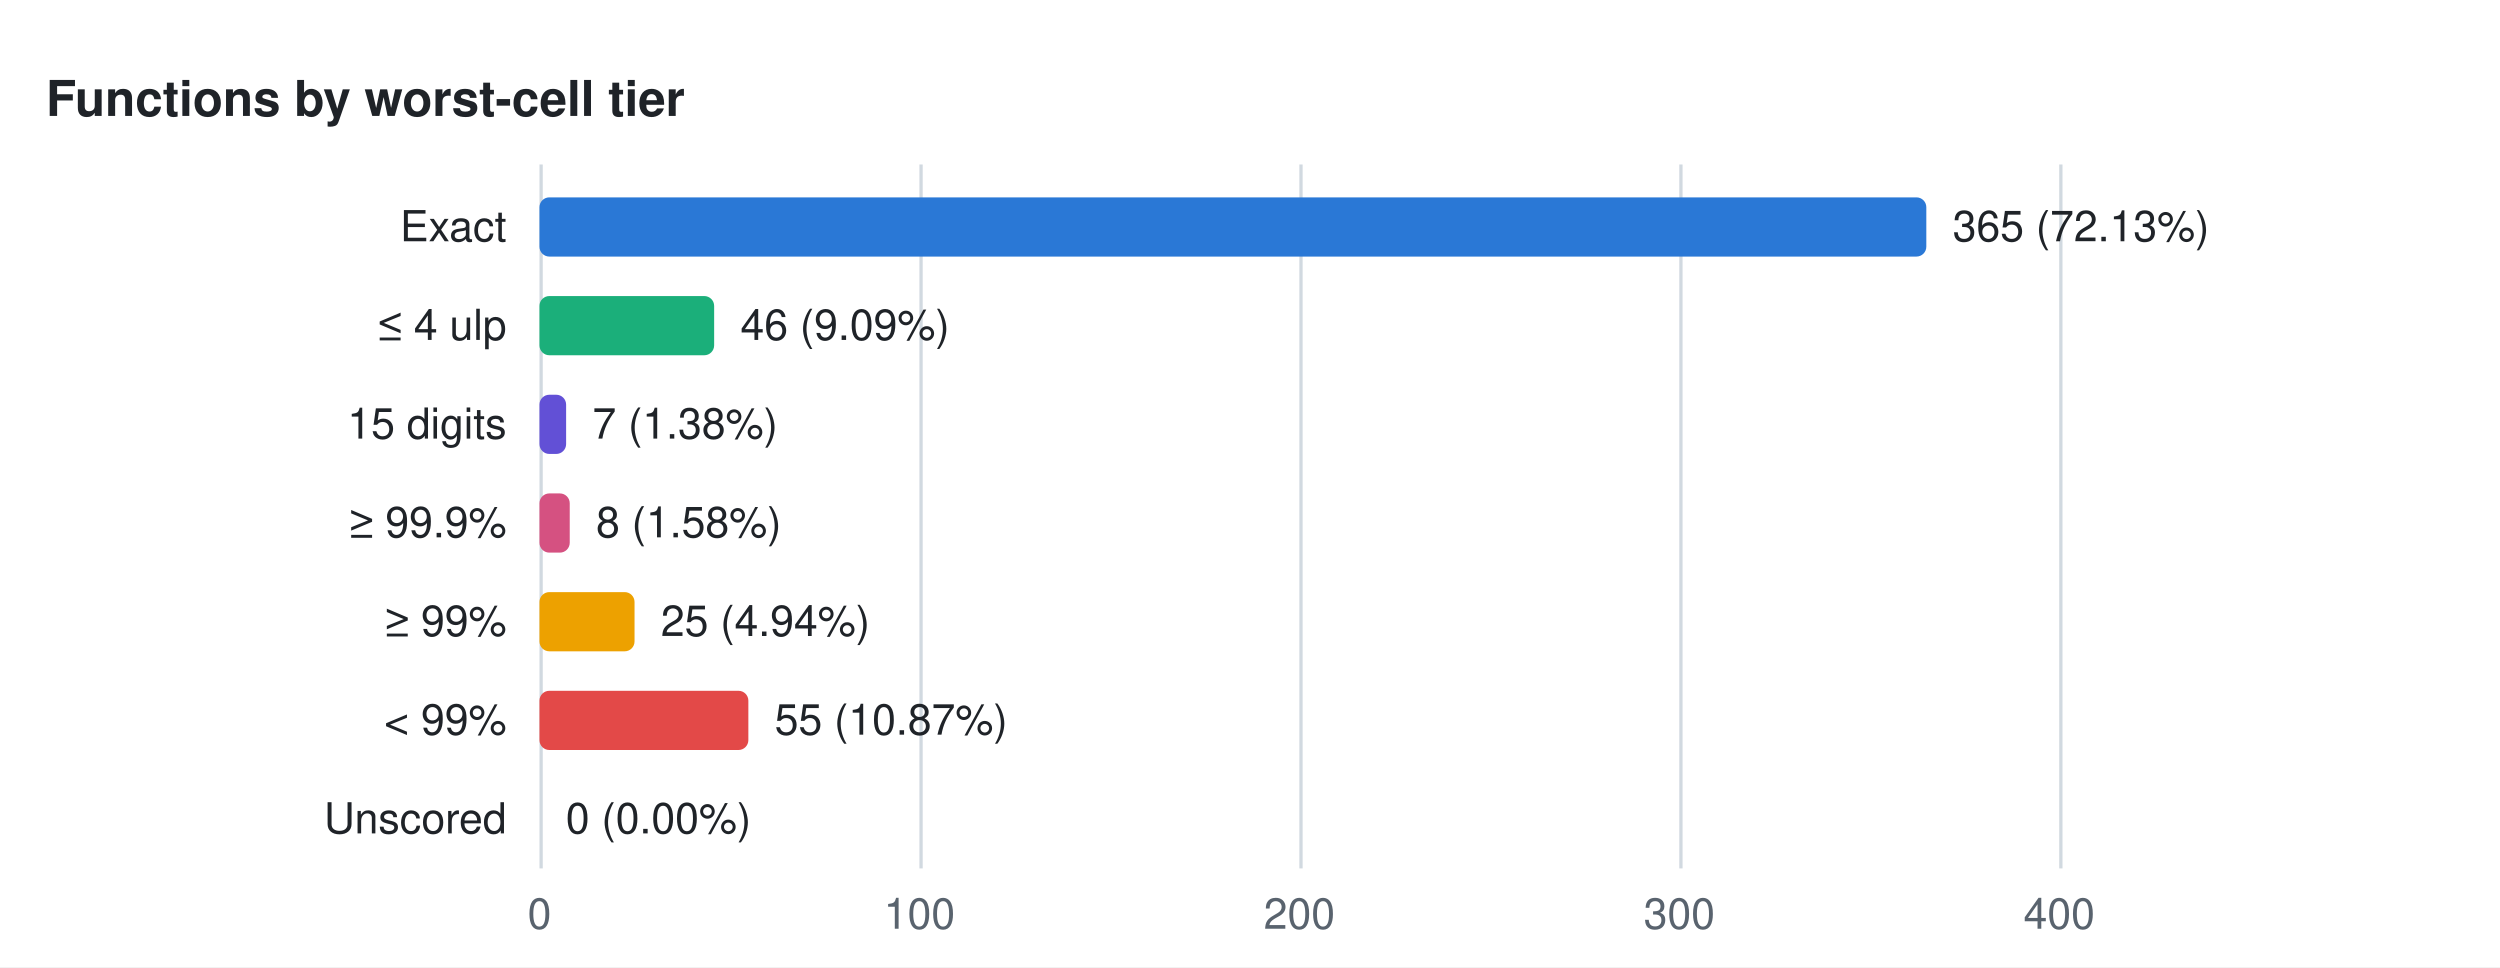
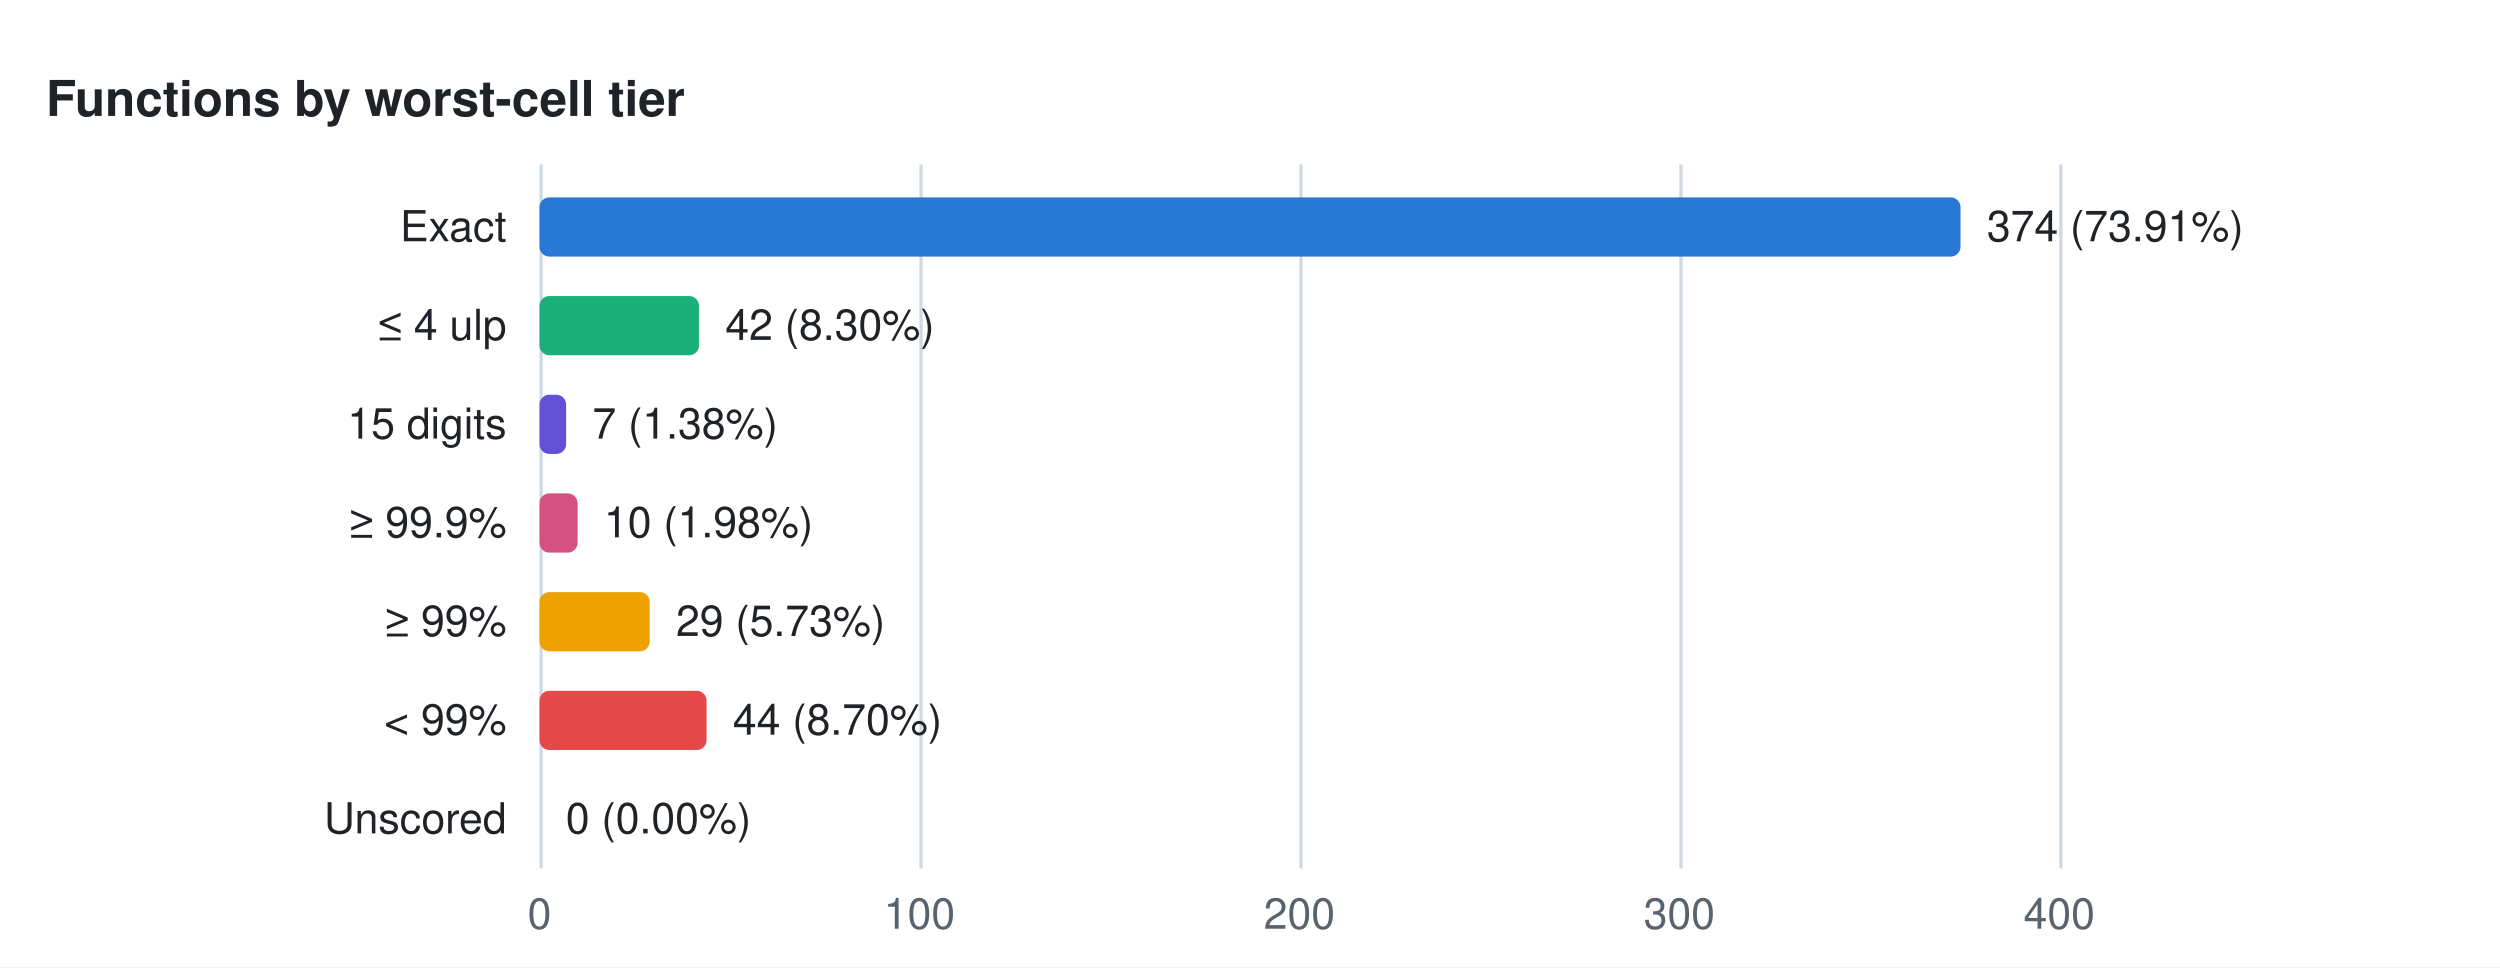
<svg xmlns="http://www.w3.org/2000/svg" width="760" height="294" viewBox="0 0 760 294" role="img" aria-labelledby="t d">
  <style>text{font-family:system-ui,-apple-system,'Segoe UI',Helvetica,Arial,sans-serif;font-size:13px}.title{font-size:15px;font-weight:600}.num{font-variant-numeric:tabular-nums}.bg{fill:#ffffff}.ink{fill:#1f2328}.muted{fill:#59636e}.grid{fill:#d1d9e0}.b-exact{fill:#2a78d6}.b-ulp4{fill:#1baf7a}.b-digits15{fill:#6250d6}.b-rate999{fill:#d55181}.b-rate99{fill:#eda100}.b-below99{fill:#e34948}.b-unscored{fill:#4b5563}.in-exact{fill:#000000}.in-ulp4{fill:#000000}.in-digits15{fill:#ffffff}.in-rate999{fill:#000000}.in-rate99{fill:#000000}.in-below99{fill:#000000}.in-unscored{fill:#ffffff}@media (prefers-color-scheme: dark){.bg{fill:#0d1117}.ink{fill:#f0f6fc}.muted{fill:#9198a1}.grid{fill:#3d444d}.b-exact{fill:#3987e5}.b-ulp4{fill:#199e70}.b-digits15{fill:#9085e9}.b-rate999{fill:#d55181}.b-rate99{fill:#c98500}.b-below99{fill:#d03f3f}.b-unscored{fill:#9ca3af}.in-exact{fill:#000000}.in-ulp4{fill:#000000}.in-digits15{fill:#000000}.in-rate999{fill:#000000}.in-rate99{fill:#000000}.in-below99{fill:#ffffff}.in-unscored{fill:#000000}}</style>
  <rect class="bg" fill="#ffffff" x="0" y="0" width="760" height="294" />
  <g transform="translate(14,14)">
    <text x="0.0" y="16.0" class="ink title" fill="#1f2328" text-anchor="start" dominant-baseline="middle">Functions by worst-cell tier</text>
    <rect class="grid" fill="#d1d9e0" x="150.0" y="36" width="1" height="214" />
    <text x="150.0" y="264.0" class="muted num" fill="#59636e" text-anchor="middle" dominant-baseline="middle">0</text>
    <rect class="grid" fill="#d1d9e0" x="265.5" y="36" width="1" height="214" />
    <text x="265.5" y="264.0" class="muted num" fill="#59636e" text-anchor="middle" dominant-baseline="middle">100</text>
    <rect class="grid" fill="#d1d9e0" x="381.0" y="36" width="1" height="214" />
    <text x="381.0" y="264.0" class="muted num" fill="#59636e" text-anchor="middle" dominant-baseline="middle">200</text>
    <rect class="grid" fill="#d1d9e0" x="496.5" y="36" width="1" height="214" />
    <text x="496.5" y="264.0" class="muted num" fill="#59636e" text-anchor="middle" dominant-baseline="middle">300</text>
    <rect class="grid" fill="#d1d9e0" x="612.0" y="36" width="1" height="214" />
    <text x="612.0" y="264.0" class="muted num" fill="#59636e" text-anchor="middle" dominant-baseline="middle">400</text>
    <text x="140.0" y="55.0" class="ink" fill="#1f2328" text-anchor="end" dominant-baseline="middle">Exact</text>
-     <rect class="b-exact" fill="#2a78d6" x="150.0" y="46.0" width="421.6" height="18" rx="3" />
-     <text x="579.6" y="55.0" class="ink num" fill="#1f2328" text-anchor="start" dominant-baseline="middle">365 (72.13%)</text>
+     <rect class="b-exact" fill="#2a78d6" x="150.0" y="46.0" width="432.0" height="18" rx="3" />
+     <text x="590.0" y="55.0" class="ink num" fill="#1f2328" text-anchor="start" dominant-baseline="middle">374 (73.91%)</text>
    <text x="140.0" y="85.0" class="ink" fill="#1f2328" text-anchor="end" dominant-baseline="middle">≤ 4 ulp</text>
-     <rect class="b-ulp4" fill="#1baf7a" x="150.0" y="76.0" width="53.1" height="18" rx="3" />
-     <text x="211.1" y="85.0" class="ink num" fill="#1f2328" text-anchor="start" dominant-baseline="middle">46 (9.09%)</text>
+     <rect class="b-ulp4" fill="#1baf7a" x="150.0" y="76.0" width="48.5" height="18" rx="3" />
+     <text x="206.5" y="85.0" class="ink num" fill="#1f2328" text-anchor="start" dominant-baseline="middle">42 (8.30%)</text>
    <text x="140.0" y="115.0" class="ink" fill="#1f2328" text-anchor="end" dominant-baseline="middle">15 digits</text>
    <rect class="b-digits15" fill="#6250d6" x="150.0" y="106.0" width="8.1" height="18" rx="3" />
    <text x="166.1" y="115.0" class="ink num" fill="#1f2328" text-anchor="start" dominant-baseline="middle">7 (1.38%)</text>
    <text x="140.0" y="145.0" class="ink" fill="#1f2328" text-anchor="end" dominant-baseline="middle">≥ 99.9%</text>
-     <rect class="b-rate999" fill="#d55181" x="150.0" y="136.0" width="9.2" height="18" rx="3" />
-     <text x="167.2" y="145.0" class="ink num" fill="#1f2328" text-anchor="start" dominant-baseline="middle">8 (1.58%)</text>
+     <rect class="b-rate999" fill="#d55181" x="150.0" y="136.0" width="11.6" height="18" rx="3" />
+     <text x="169.6" y="145.0" class="ink num" fill="#1f2328" text-anchor="start" dominant-baseline="middle">10 (1.98%)</text>
    <text x="140.0" y="175.0" class="ink" fill="#1f2328" text-anchor="end" dominant-baseline="middle">≥ 99%</text>
-     <rect class="b-rate99" fill="#eda100" x="150.0" y="166.0" width="28.9" height="18" rx="3" />
-     <text x="186.9" y="175.0" class="ink num" fill="#1f2328" text-anchor="start" dominant-baseline="middle">25 (4.94%)</text>
+     <rect class="b-rate99" fill="#eda100" x="150.0" y="166.0" width="33.5" height="18" rx="3" />
+     <text x="191.5" y="175.0" class="ink num" fill="#1f2328" text-anchor="start" dominant-baseline="middle">29 (5.73%)</text>
    <text x="140.0" y="205.0" class="ink" fill="#1f2328" text-anchor="end" dominant-baseline="middle">&lt; 99%</text>
-     <rect class="b-below99" fill="#e34948" x="150.0" y="196.0" width="63.5" height="18" rx="3" />
-     <text x="221.5" y="205.0" class="ink num" fill="#1f2328" text-anchor="start" dominant-baseline="middle">55 (10.87%)</text>
+     <rect class="b-below99" fill="#e34948" x="150.0" y="196.0" width="50.8" height="18" rx="3" />
+     <text x="208.8" y="205.0" class="ink num" fill="#1f2328" text-anchor="start" dominant-baseline="middle">44 (8.70%)</text>
    <text x="140.0" y="235.0" class="ink" fill="#1f2328" text-anchor="end" dominant-baseline="middle">Unscored</text>
    <text x="158.0" y="235.0" class="ink num" fill="#1f2328" text-anchor="start" dominant-baseline="middle">0 (0.00%)</text>
  </g>
</svg>
